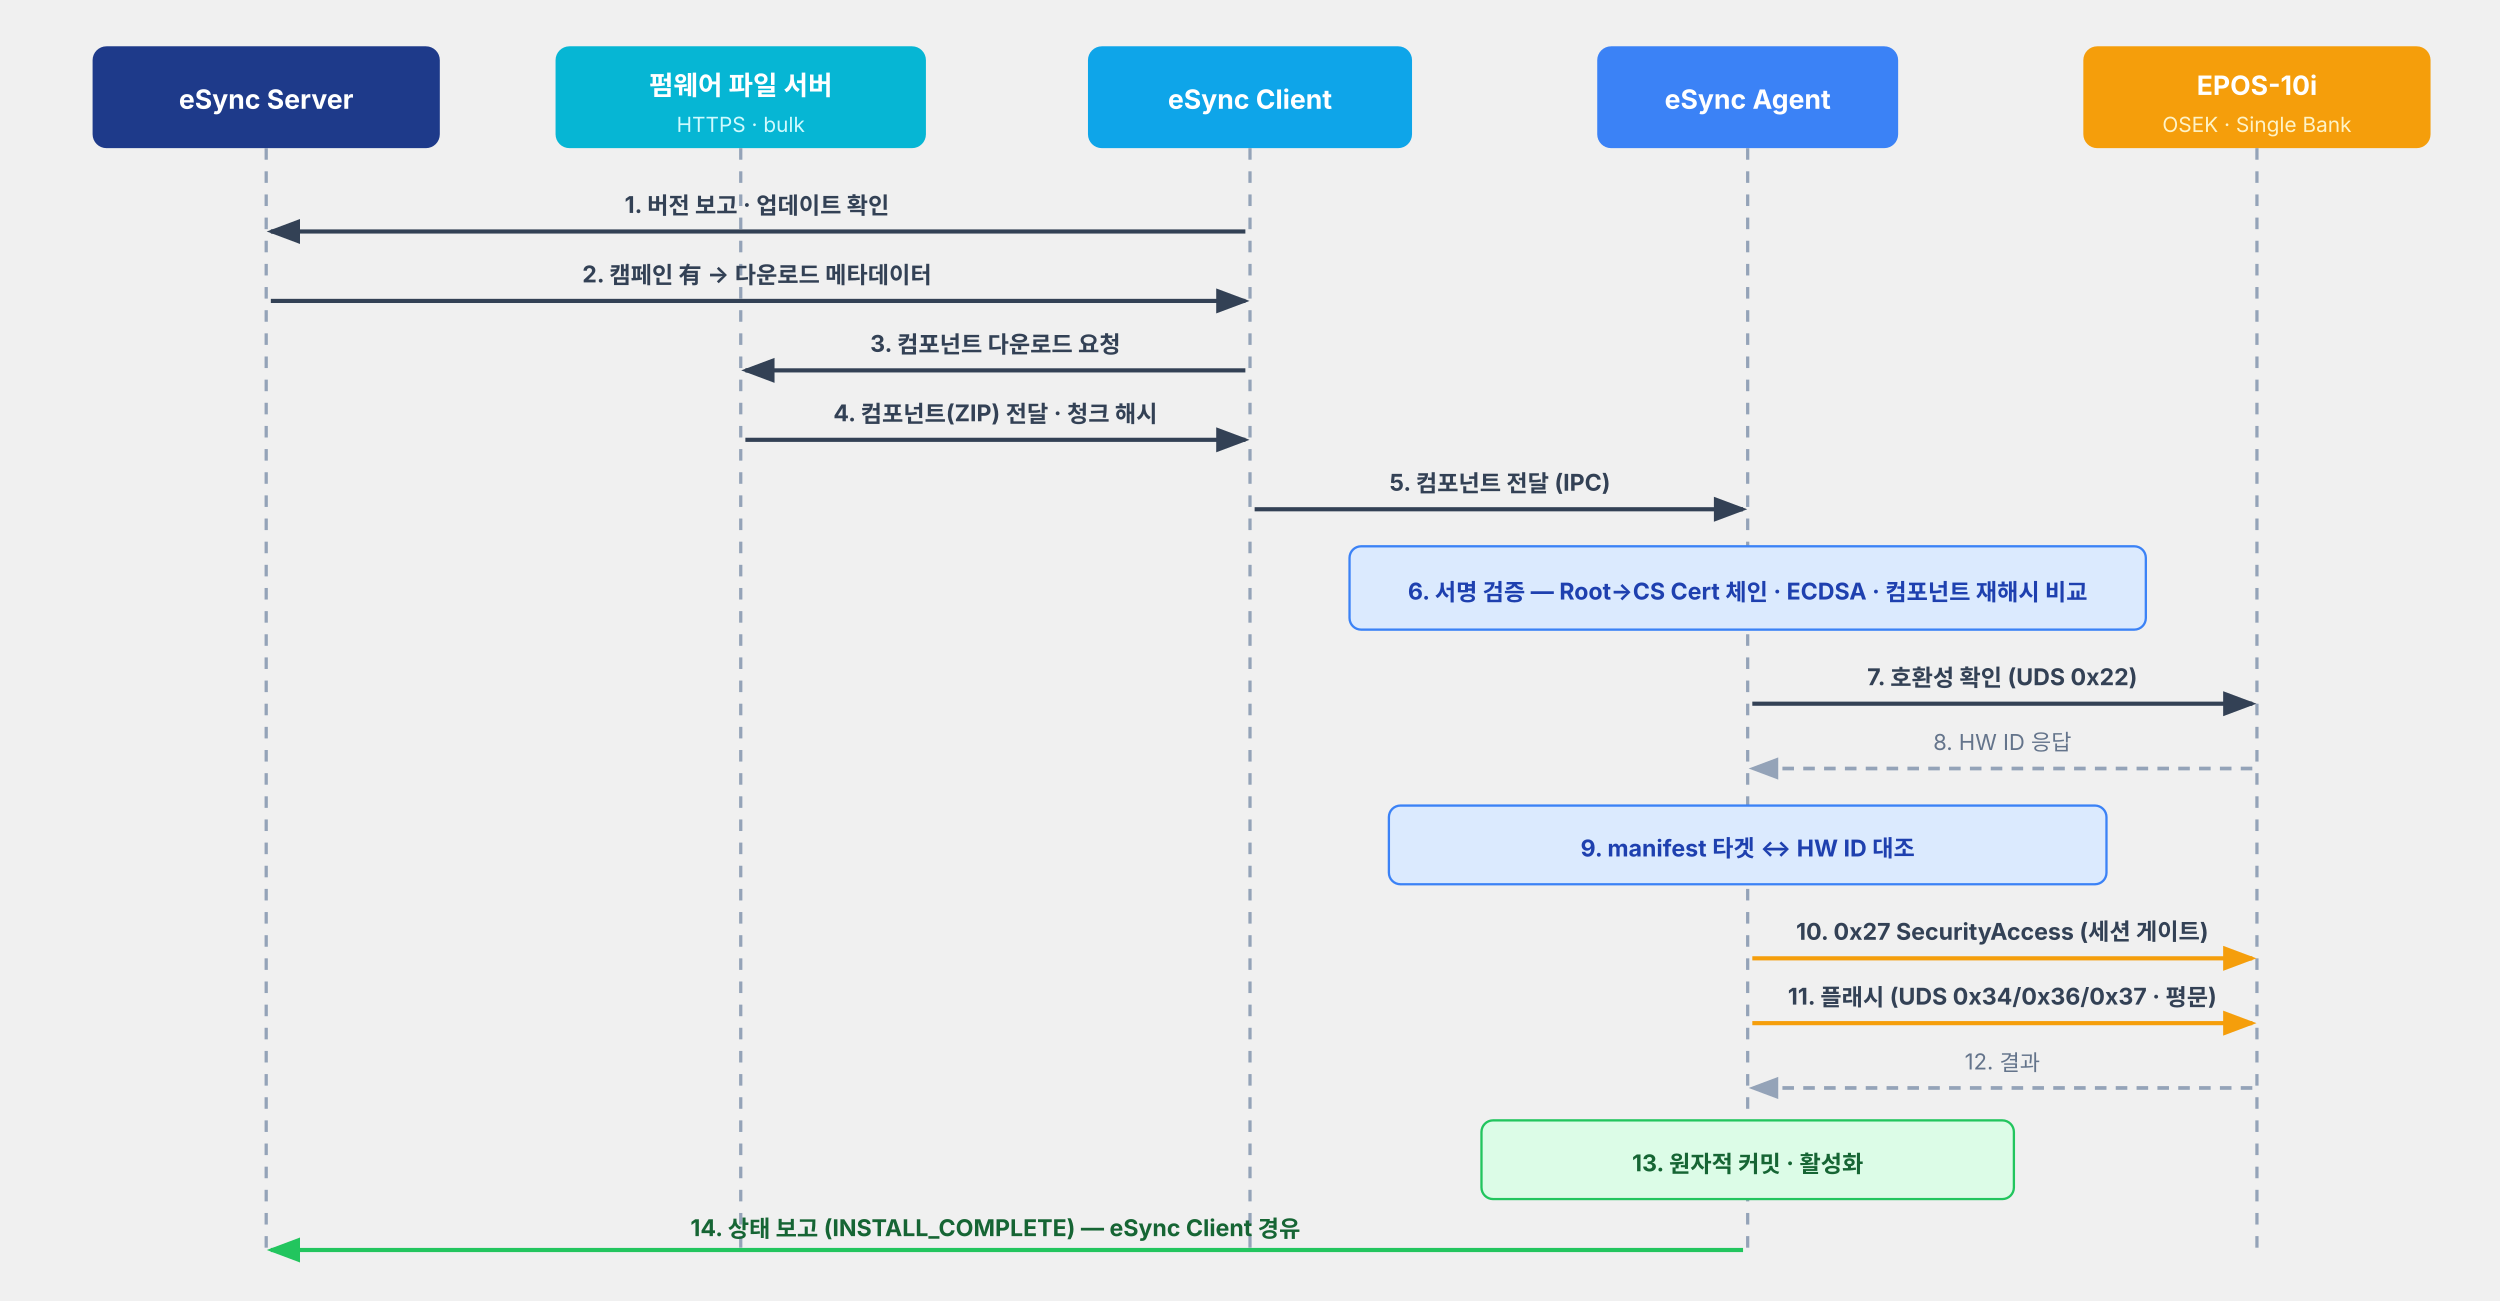
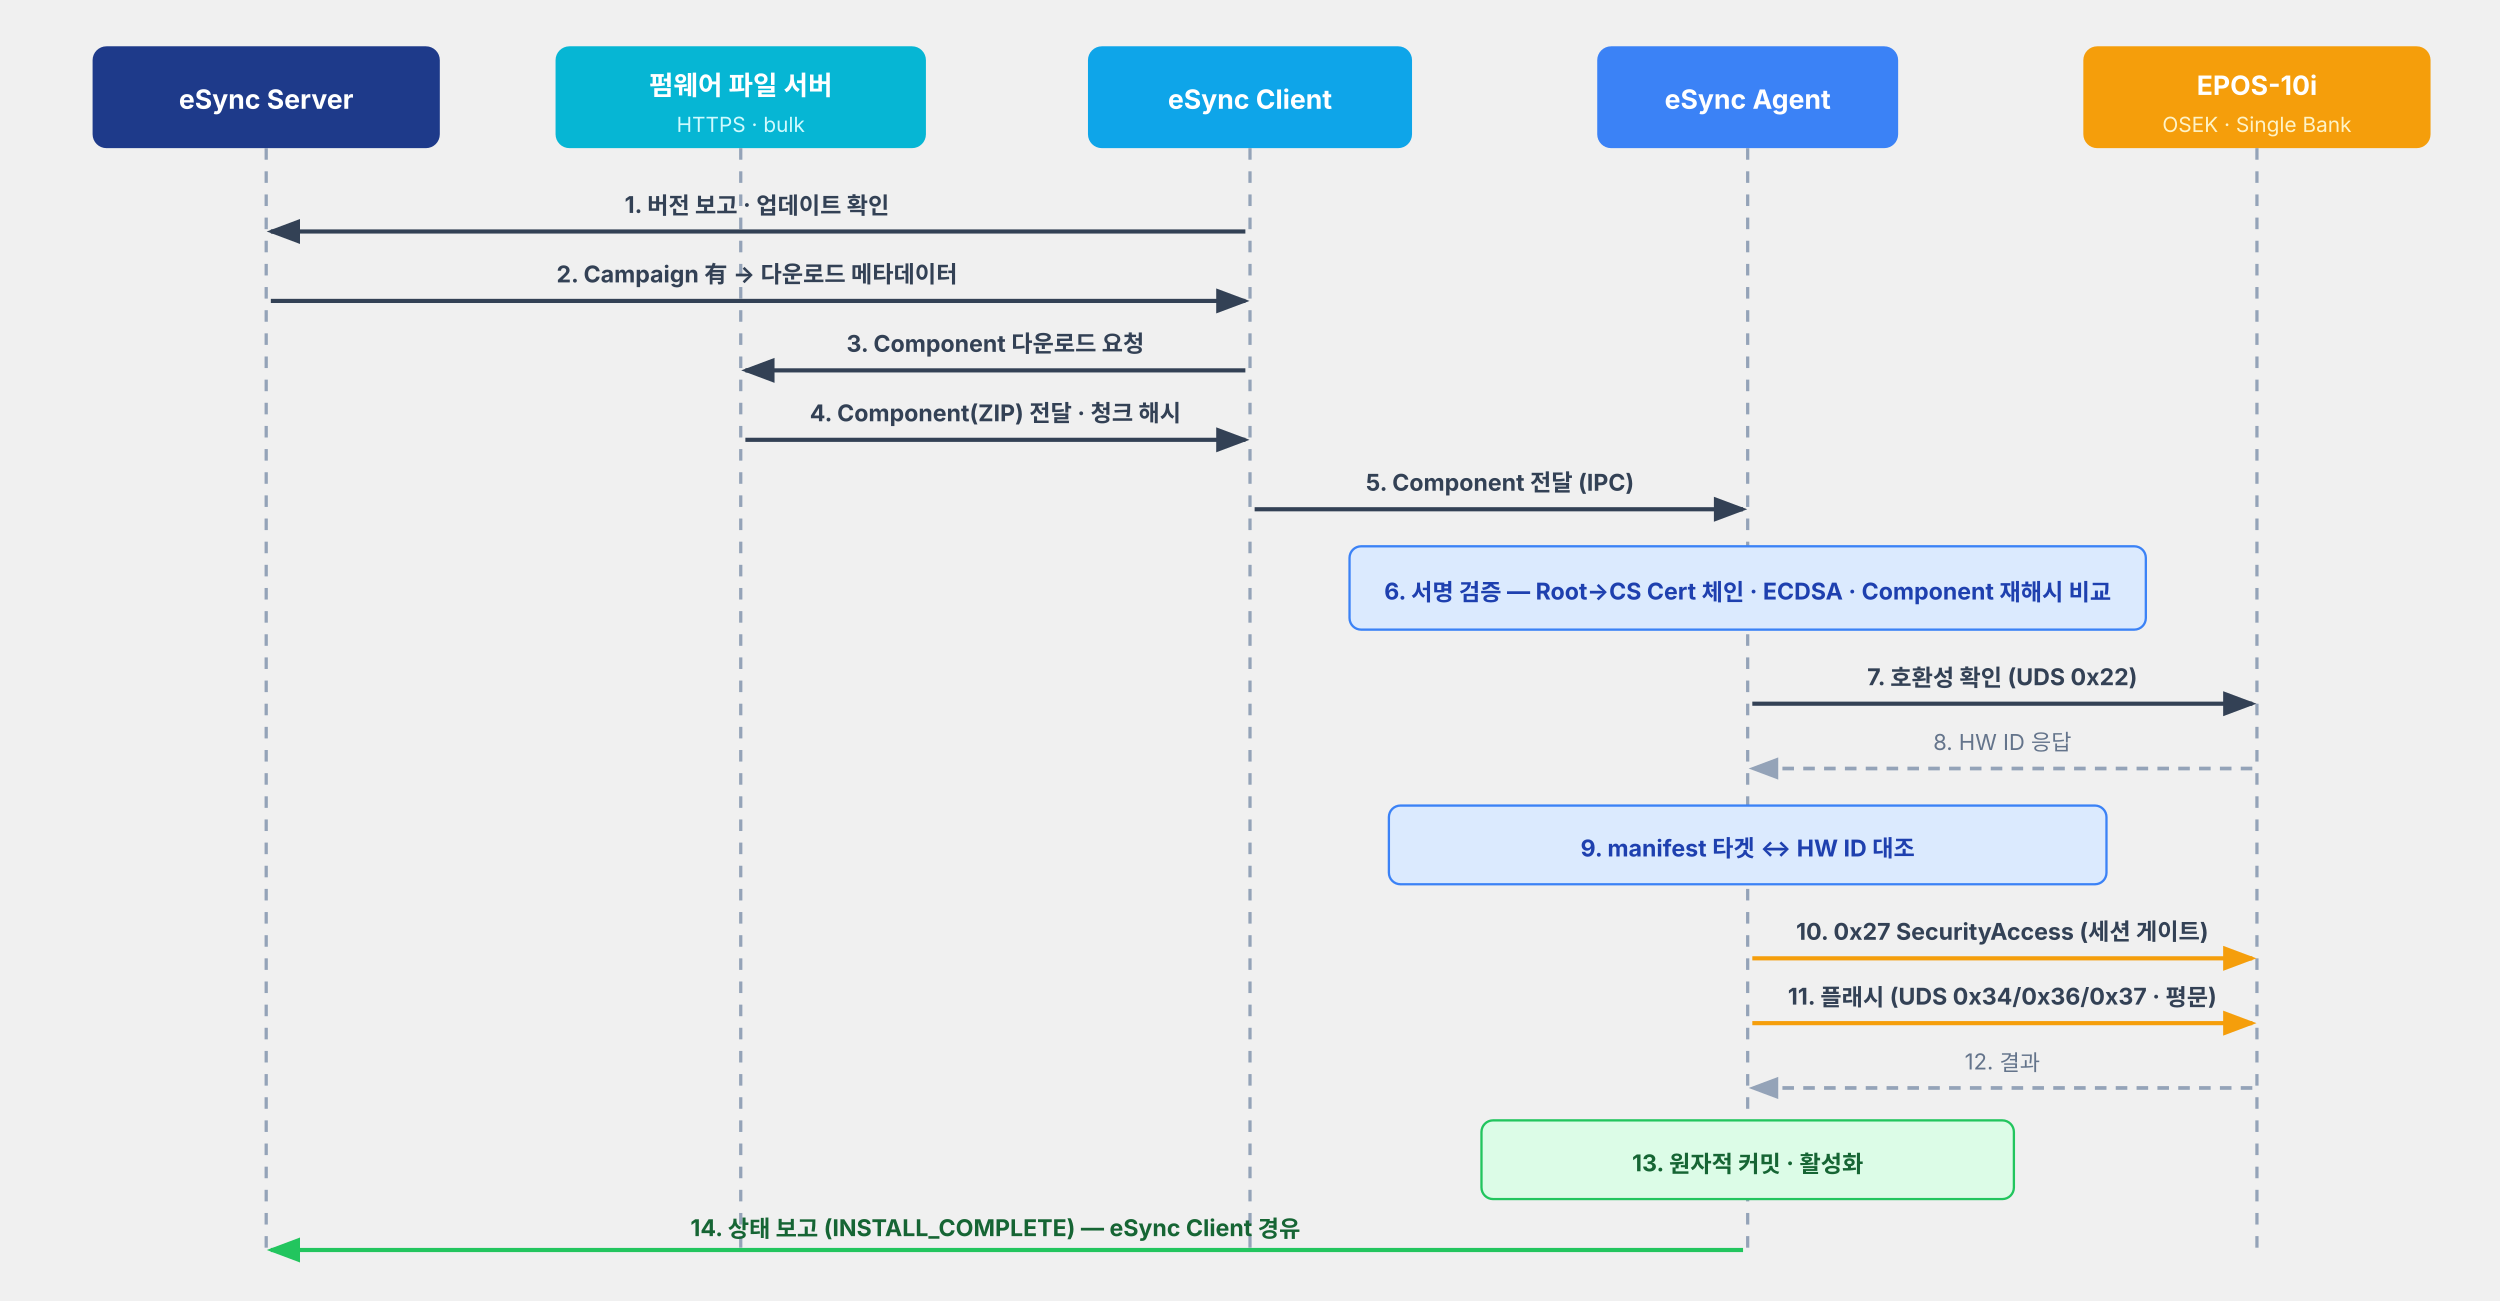
<svg xmlns="http://www.w3.org/2000/svg" viewBox="0 0 1080 562" width="1080" height="562" font-family="Inter, sans-serif">
  <rect x="40" y="20" width="150" height="44" rx="6" fill="#1e3a8a" />
  <text x="115" y="47" fill="#ffffff" font-size="11.5" font-weight="bold" text-anchor="middle">eSync Server</text>
  <rect x="240" y="20" width="160" height="44" rx="6" fill="#06b6d4" />
  <text x="320" y="41" fill="#ffffff" font-size="11.5" font-weight="bold" text-anchor="middle">펌웨어 파일 서버</text>
  <text x="320" y="57" fill="#cffafe" font-size="9" text-anchor="middle">HTTPS · bulk</text>
  <rect x="470" y="20" width="140" height="44" rx="6" fill="#0ea5e9" />
  <text x="540" y="47" fill="#ffffff" font-size="11.5" font-weight="bold" text-anchor="middle">eSync Client</text>
  <rect x="690" y="20" width="130" height="44" rx="6" fill="#3b82f6" />
  <text x="755" y="47" fill="#ffffff" font-size="11.5" font-weight="bold" text-anchor="middle">eSync Agent</text>
  <rect x="900" y="20" width="150" height="44" rx="6" fill="#f59e0b" />
  <text x="975" y="41" fill="#ffffff" font-size="11.5" font-weight="bold" text-anchor="middle">EPOS-10i</text>
  <text x="975" y="57" fill="#fef3c7" font-size="9" text-anchor="middle">OSEK · Single Bank</text>
  <line x1="115" y1="64" x2="115" y2="544" stroke="#94a3b8" stroke-dasharray="5,5" stroke-width="1.4" />
  <line x1="320" y1="64" x2="320" y2="544" stroke="#94a3b8" stroke-dasharray="5,5" stroke-width="1.4" />
  <line x1="540" y1="64" x2="540" y2="544" stroke="#94a3b8" stroke-dasharray="5,5" stroke-width="1.4" />
  <line x1="755" y1="64" x2="755" y2="544" stroke="#94a3b8" stroke-dasharray="5,5" stroke-width="1.4" />
  <line x1="975" y1="64" x2="975" y2="544" stroke="#94a3b8" stroke-dasharray="5,5" stroke-width="1.4" />
  <text x="327" y="92" fill="#334155" font-size="10" font-weight="bold" text-anchor="middle">1. 버전 보고 · 업데이트 확인</text>
  <path d="M 538 100 L 117 100" stroke="#334155" stroke-width="1.8" marker-end="url(#r-ar)" />
-   <text x="327" y="122" fill="#334155" font-size="10" font-weight="bold" text-anchor="middle">2. 캠페인 有 → 다운로드 메타데이터</text>
+   <text x="327" y="122" fill="#334155" font-size="10" font-weight="bold" text-anchor="middle">2. Campaign 有 → 다운로드 메타데이터</text>
  <path d="M 117 130 L 538 130" stroke="#334155" stroke-width="1.8" marker-end="url(#r-ar)" />
-   <text x="430" y="152" fill="#334155" font-size="10" font-weight="bold" text-anchor="middle">3. 컴포넌트 다운로드 요청</text>
+   <text x="430" y="152" fill="#334155" font-size="10" font-weight="bold" text-anchor="middle">3. Component 다운로드 요청</text>
  <path d="M 538 160 L 322 160" stroke="#334155" stroke-width="1.8" marker-end="url(#r-ar)" />
-   <text x="430" y="182" fill="#334155" font-size="10" font-weight="bold" text-anchor="middle">4. 컴포넌트(ZIP) 전달 · 청크 해시</text>
+   <text x="430" y="182" fill="#334155" font-size="10" font-weight="bold" text-anchor="middle">4. Component(ZIP) 전달 · 청크 해시</text>
  <path d="M 322 190 L 538 190" stroke="#334155" stroke-width="1.8" marker-end="url(#r-ar)" />
-   <text x="648" y="212" fill="#334155" font-size="10" font-weight="bold" text-anchor="middle">5. 컴포넌트 전달 (IPC)</text>
+   <text x="648" y="212" fill="#334155" font-size="10" font-weight="bold" text-anchor="middle">5. Component 전달 (IPC)</text>
  <path d="M 542 220 L 753 220" stroke="#334155" stroke-width="1.8" marker-end="url(#r-ar)" />
  <rect x="583" y="236" width="344" height="36" rx="5" fill="#dbeafe" stroke="#3b82f6" />
-   <text x="755" y="259" fill="#1e40af" font-size="10" font-weight="bold" text-anchor="middle">6. 서명 검증 — Root→CS Cert 체인 · ECDSA · 컴포넌트 재해시 비교</text>
+   <text x="755" y="259" fill="#1e40af" font-size="10" font-weight="bold" text-anchor="middle">6. 서명 검증 — Root→CS Cert 체인 · ECDSA · Component 재해시 비교</text>
  <text x="865" y="296" fill="#334155" font-size="10" font-weight="bold" text-anchor="middle">7. 호환성 확인 (UDS 0x22)</text>
  <path d="M 757 304 L 973 304" stroke="#334155" stroke-width="1.8" marker-end="url(#r-ar)" />
  <text x="865" y="324" fill="#64748b" font-size="9.5" text-anchor="middle">8. HW ID 응답</text>
  <path d="M 973 332 L 757 332" stroke="#94a3b8" stroke-width="1.6" stroke-dasharray="5,4" marker-end="url(#r-ar-gray)" />
  <rect x="600" y="348" width="310" height="34" rx="5" fill="#dbeafe" stroke="#3b82f6" />
  <text x="755" y="370" fill="#1e40af" font-size="10" font-weight="bold" text-anchor="middle">9. manifest 타겟 ↔ HW ID 대조</text>
  <text x="865" y="406" fill="#334155" font-size="10" font-weight="bold" text-anchor="middle">10. 0x27 SecurityAccess (세션 게이트)</text>
  <path d="M 757 414 L 973 414" stroke="#f59e0b" stroke-width="1.8" marker-end="url(#r-ar-amber)" />
  <text x="865" y="434" fill="#334155" font-size="10" font-weight="bold" text-anchor="middle">11. 플래시 (UDS 0x34/0x36/0x37 · 평문)</text>
  <path d="M 757 442 L 973 442" stroke="#f59e0b" stroke-width="1.8" marker-end="url(#r-ar-amber)" />
  <text x="865" y="462" fill="#64748b" font-size="9.5" text-anchor="middle">12. 결과</text>
  <path d="M 973 470 L 757 470" stroke="#94a3b8" stroke-width="1.6" stroke-dasharray="5,4" marker-end="url(#r-ar-gray)" />
  <rect x="640" y="484" width="230" height="34" rx="5" fill="#dcfce7" stroke="#22c55e" />
  <text x="755" y="506" fill="#166534" font-size="10" font-weight="bold" text-anchor="middle">13. 원자적 커밋 · 활성화</text>
  <text x="430" y="534" fill="#166534" font-size="10" font-weight="bold" text-anchor="middle">14. 상태 보고 (INSTALL_COMPLETE) — eSync Client 경유</text>
  <path d="M 753 540 L 117 540" stroke="#22c55e" stroke-width="1.8" marker-end="url(#r-ar-green)" />
  <defs>
    <marker id="r-ar" markerWidth="8" markerHeight="8" refX="7" refY="3" orient="auto" markerUnits="strokeWidth">
      <path d="M0,0 L0,6 L8,3 z" fill="#334155" />
    </marker>
    <marker id="r-ar-gray" markerWidth="8" markerHeight="8" refX="7" refY="3" orient="auto" markerUnits="strokeWidth">
      <path d="M0,0 L0,6 L8,3 z" fill="#94a3b8" />
    </marker>
    <marker id="r-ar-amber" markerWidth="8" markerHeight="8" refX="7" refY="3" orient="auto" markerUnits="strokeWidth">
      <path d="M0,0 L0,6 L8,3 z" fill="#f59e0b" />
    </marker>
    <marker id="r-ar-green" markerWidth="8" markerHeight="8" refX="7" refY="3" orient="auto" markerUnits="strokeWidth">
      <path d="M0,0 L0,6 L8,3 z" fill="#22c55e" />
    </marker>
  </defs>
</svg>
